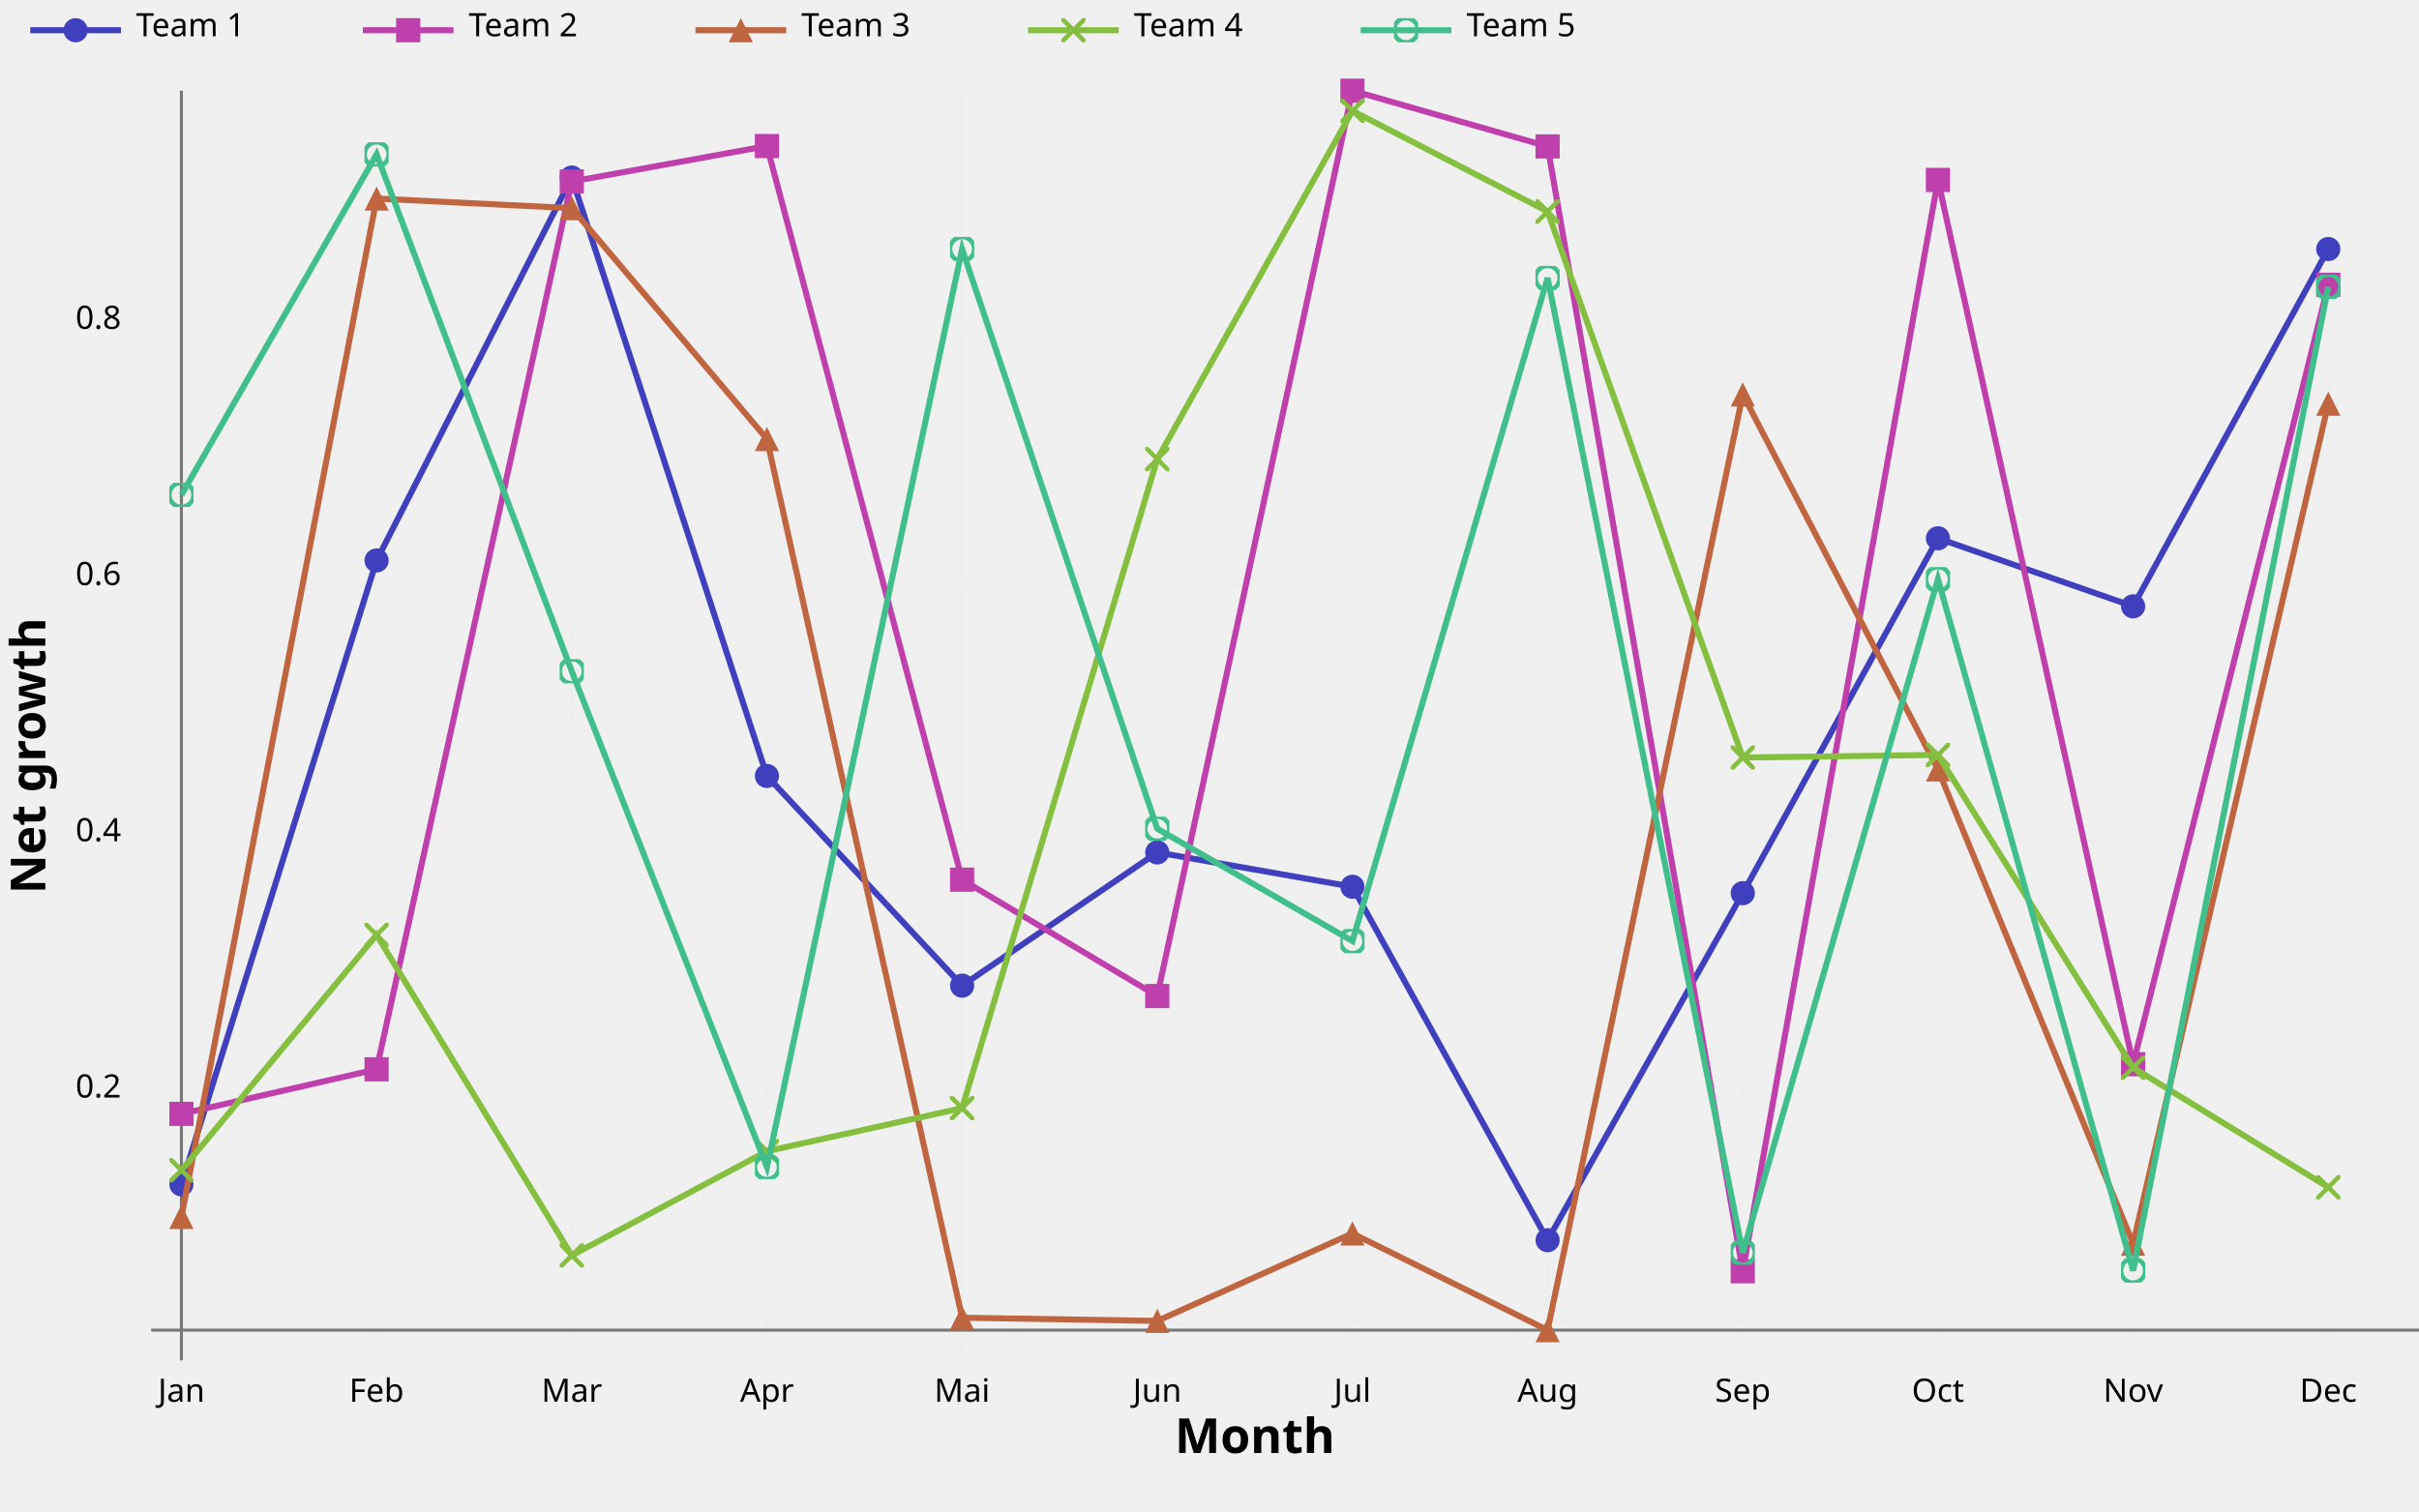
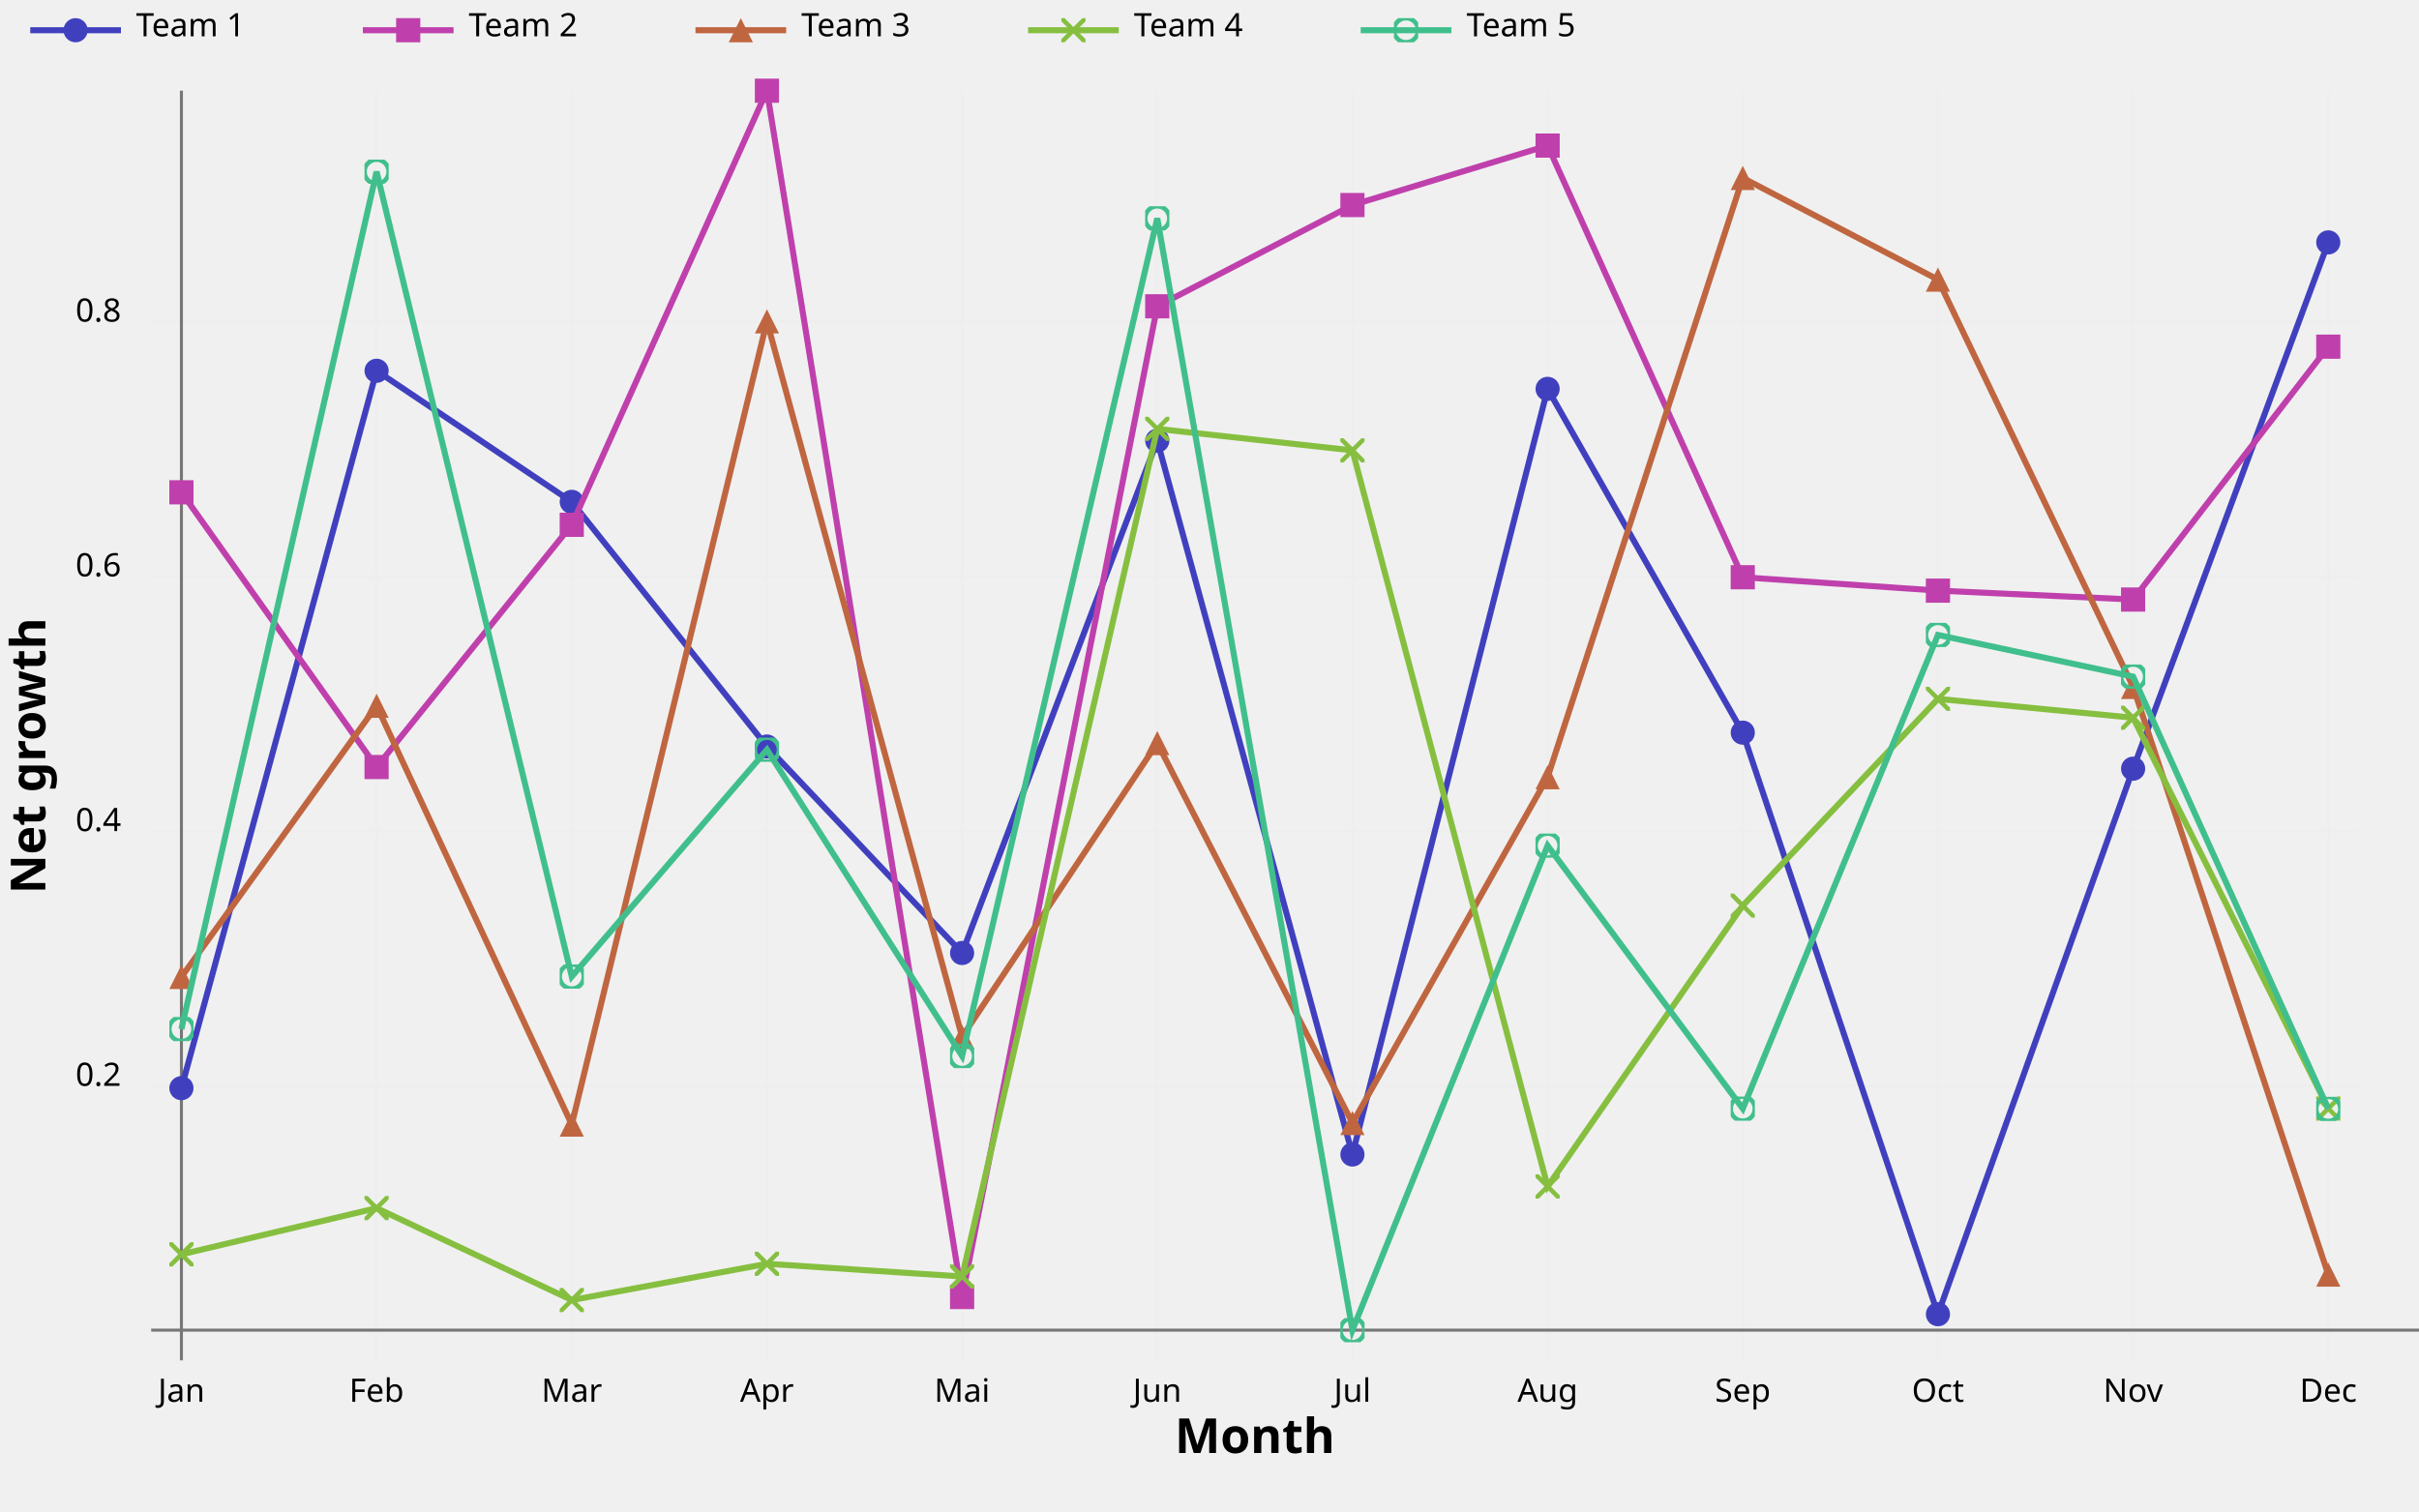
<svg xmlns="http://www.w3.org/2000/svg" varsion="1.1" width="800" height="500">
  <style>text { font-size: 8pt; font-family: sans-serif }  .axislegend { font-size: 12pt; font-weight: bold } .hovercircle {z-index:0; cursor:pointer; } .value {z-index: 1; display:none; background-color: #fff; opacity: 0.7; } .hovercircle:hover + .value { display:block; }</style>
  <defs>
    <marker id="dot0" viewBox="0 0 8 8" refX="4" refY="4" markerWidth="4" markerHeight="4">
      <circle cx="4" cy="4" r="4" fill="#4040BF" />
    </marker>
    <marker id="dot1" viewBox="0 0 8 8" refX="4" refY="4" markerWidth="4" markerHeight="4">
      <rect x="0" y="0" width="8" height="10" fill="#BF40AC" />
    </marker>
    <marker id="dot2" viewBox="0 0 8 8" refX="4" refY="4" markerWidth="4" markerHeight="4">
      <polygon points="0,8 4,0 8,8" fill="#BF6640" />
    </marker>
    <marker id="dot3" viewBox="0 0 8 8" refX="4" refY="4" markerWidth="4" markerHeight="4">
      <line x1="0" y1="0" x2="8" y2="8" stroke="#86BF40" stroke-width="1.5" />
      <line x1="0" y1="8" x2="8" y2="0" stroke="#86BF40" stroke-width="1.5" />
    </marker>
    <marker id="dot4" viewBox="0 0 8 8" refX="4" refY="4" markerWidth="4" markerHeight="4">
      <circle cx="4" cy="4" r="4" stroke="#40BF8C" stroke-width="1.5" fill="none" />
    </marker>
  </defs>
  <polyline points="10,10 25,10 40,10" fill="none" stroke="#4040BF" stroke-width="2" marker-mid="url(#dot0)" />
  <text x="45" y="12" alignment-baseline="middle">Team 1</text>
  <polyline points="120,10 135,10 150,10" fill="none" stroke="#BF40AC" stroke-width="2" marker-mid="url(#dot1)" />
  <text x="155" y="12" alignment-baseline="middle">Team 2</text>
  <polyline points="230,10 245,10 260,10" fill="none" stroke="#BF6640" stroke-width="2" marker-mid="url(#dot2)" />
  <text x="265" y="12" alignment-baseline="middle">Team 3</text>
  <polyline points="340,10 355,10 370,10" fill="none" stroke="#86BF40" stroke-width="2" marker-mid="url(#dot3)" />
  <text x="375" y="12" alignment-baseline="middle">Team 4</text>
  <polyline points="450,10 465,10 480,10" fill="none" stroke="#40BF8C" stroke-width="2" marker-mid="url(#dot4)" />
  <text x="485" y="12" alignment-baseline="middle">Team 5</text>
-   <line x1="50" x2="780" y1="363.043" y2="363.043" stroke="#eee" stroke-width="1" />
-   <text x="25" y="363.043">0.2</text>
-   <line x1="50" x2="780" y1="278.288" y2="278.288" stroke="#eee" stroke-width="1" />
-   <text x="25" y="278.288">0.4</text>
-   <line x1="50" x2="780" y1="193.534" y2="193.534" stroke="#eee" stroke-width="1" />
-   <text x="25" y="193.534">0.6</text>
-   <line x1="50" x2="780" y1="108.779" y2="108.779" stroke="#eee" stroke-width="1" />
-   <text x="25" y="108.779">0.8</text>
+   <line x1="50" x2="780" y1="359.188" y2="359.188" stroke="#eee" stroke-width="1" />
+   <text x="25" y="359.188">0.2</text>
+   <line x1="50" x2="780" y1="274.921" y2="274.921" stroke="#eee" stroke-width="1" />
+   <text x="25" y="274.921">0.4</text>
+   <line x1="50" x2="780" y1="190.655" y2="190.655" stroke="#eee" stroke-width="1" />
+   <text x="25" y="190.655">0.6</text>
+   <line x1="50" x2="780" y1="106.388" y2="106.388" stroke="#eee" stroke-width="1" />
+   <text x="25" y="106.388">0.8</text>
  <line x1="60" x2="60" y1="30" y2="450" stroke="#eee" stroke-width="1" />
  <text x="60" y="460" dominant-baseline="middle" text-anchor="middle">Jan</text>
  <line x1="124.545" x2="124.545" y1="30" y2="450" stroke="#eee" stroke-width="1" />
  <text x="124.545" y="460" dominant-baseline="middle" text-anchor="middle">Feb</text>
  <line x1="189.091" x2="189.091" y1="30" y2="450" stroke="#eee" stroke-width="1" />
  <text x="189.091" y="460" dominant-baseline="middle" text-anchor="middle">Mar</text>
  <line x1="253.636" x2="253.636" y1="30" y2="450" stroke="#eee" stroke-width="1" />
  <text x="253.636" y="460" dominant-baseline="middle" text-anchor="middle">Apr</text>
  <line x1="318.182" x2="318.182" y1="30" y2="450" stroke="#eee" stroke-width="1" />
  <text x="318.182" y="460" dominant-baseline="middle" text-anchor="middle">Mai</text>
  <line x1="382.727" x2="382.727" y1="30" y2="450" stroke="#eee" stroke-width="1" />
  <text x="382.727" y="460" dominant-baseline="middle" text-anchor="middle">Jun</text>
  <line x1="447.273" x2="447.273" y1="30" y2="450" stroke="#eee" stroke-width="1" />
  <text x="447.273" y="460" dominant-baseline="middle" text-anchor="middle">Jul</text>
  <line x1="511.818" x2="511.818" y1="30" y2="450" stroke="#eee" stroke-width="1" />
  <text x="511.818" y="460" dominant-baseline="middle" text-anchor="middle">Aug</text>
  <line x1="576.364" x2="576.364" y1="30" y2="450" stroke="#eee" stroke-width="1" />
  <text x="576.364" y="460" dominant-baseline="middle" text-anchor="middle">Sep</text>
  <line x1="640.909" x2="640.909" y1="30" y2="450" stroke="#eee" stroke-width="1" />
  <text x="640.909" y="460" dominant-baseline="middle" text-anchor="middle">Oct</text>
  <line x1="705.455" x2="705.455" y1="30" y2="450" stroke="#eee" stroke-width="1" />
  <text x="705.455" y="460" dominant-baseline="middle" text-anchor="middle">Nov</text>
  <line x1="770" x2="770" y1="30" y2="450" stroke="#eee" stroke-width="1" />
  <text x="770" y="460" dominant-baseline="middle" text-anchor="middle">Dec</text>
  <line x1="50" x2="800" y1="440" y2="440" stroke="#777" stroke-width="1" />
  <text x="415" y="475" class="axislegend" dominant-baseline="middle" text-anchor="middle">Month</text>
  <line x1="60" x2="60" y1="30" y2="450" stroke="#777" stroke-width="1" />
  <text x="15" y="250" transform="rotate(270, 15, 250)" class="axislegend" text-anchor="middle" alignment-baseline="middle">Net growth</text>
-   <polyline points="60,391.775 124.545,185.397 189.091,58.732 253.636,256.676 318.182,326.048 382.727,281.975 447.273,293.332 511.818,410.251 576.364,295.451 640.909,178.066 705.455,200.568 770,82.378 " fill="none" stroke="#4040BF" stroke-width="2" marker-start="url(#dot0)" marker-mid="url(#dot0)" marker-end="url(#dot0)" />
-   <polyline points="60,368.467 124.545,353.72 189.091,60.045 253.636,48.307 318.182,291.002 382.727,329.48 447.273,30 511.818,48.434 576.364,420.506 640.909,59.537 705.455,352.025 770,94.202 " fill="none" stroke="#BF40AC" stroke-width="2" marker-start="url(#dot1)" marker-mid="url(#dot1)" marker-end="url(#dot1)" />
-   <polyline points="60,402.539 124.545,65.682 189.091,68.86 253.636,145.224 318.182,435.889 382.727,436.949 447.273,408.005 511.818,440 576.364,130.476 640.909,254.515 705.455,411.395 770,133.528 " fill="none" stroke="#BF6640" stroke-width="2" marker-start="url(#dot2)" marker-mid="url(#dot2)" marker-end="url(#dot2)" />
-   <polyline points="60,387.113 124.545,309.266 189.091,415.294 253.636,380.799 318.182,366.56 382.727,151.877 447.273,36.653 511.818,69.962 576.364,250.574 640.909,249.726 705.455,353.169 770,392.749 " fill="none" stroke="#86BF40" stroke-width="2" marker-start="url(#dot3)" marker-mid="url(#dot3)" marker-end="url(#dot3)" />
-   <polyline points="60,163.7 124.545,51.061 189.091,222.054 253.636,386.054 318.182,82.378 382.727,274.135 447.273,311.3 511.818,91.956 576.364,414.362 640.909,191.584 705.455,420.295 770,94.88 " fill="none" stroke="#40BF8C" stroke-width="2" marker-start="url(#dot4)" marker-mid="url(#dot4)" marker-end="url(#dot4)" />
-   <circle class="hovercircle" cx="60" cy="391.775" r="15" fill="#fff" fill-opacity="0" />
-   <text style="paint-order:stroke fill" class="value" x="60" y="381.775" text-anchor="middle" alignment-baseline="middle" stroke="#fff" stroke-width="10" fill="#555">0.1322</text>
-   <circle class="hovercircle" cx="124.545" cy="185.397" r="15" fill="#fff" fill-opacity="0" />
-   <text style="paint-order:stroke fill" class="value" x="124.545" y="175.397" text-anchor="middle" alignment-baseline="middle" stroke="#fff" stroke-width="10" fill="#555">0.6192</text>
-   <circle class="hovercircle" cx="189.091" cy="58.732" r="15" fill="#fff" fill-opacity="0" />
-   <text style="paint-order:stroke fill" class="value" x="189.091" y="48.732" text-anchor="middle" alignment-baseline="middle" stroke="#fff" stroke-width="10" fill="#555">0.9181</text>
-   <circle class="hovercircle" cx="253.636" cy="256.676" r="15" fill="#fff" fill-opacity="0" />
-   <text style="paint-order:stroke fill" class="value" x="253.636" y="246.676" text-anchor="middle" alignment-baseline="middle" stroke="#fff" stroke-width="10" fill="#555">0.451</text>
-   <circle class="hovercircle" cx="318.182" cy="326.048" r="15" fill="#fff" fill-opacity="0" />
-   <text style="paint-order:stroke fill" class="value" x="318.182" y="316.048" text-anchor="middle" alignment-baseline="middle" stroke="#fff" stroke-width="10" fill="#555">0.2873</text>
-   <circle class="hovercircle" cx="382.727" cy="281.975" r="15" fill="#fff" fill-opacity="0" />
-   <text style="paint-order:stroke fill" class="value" x="382.727" y="271.975" text-anchor="middle" alignment-baseline="middle" stroke="#fff" stroke-width="10" fill="#555">0.3913</text>
-   <circle class="hovercircle" cx="447.273" cy="293.332" r="15" fill="#fff" fill-opacity="0" />
-   <text style="paint-order:stroke fill" class="value" x="447.273" y="283.332" text-anchor="middle" alignment-baseline="middle" stroke="#fff" stroke-width="10" fill="#555">0.3645</text>
-   <circle class="hovercircle" cx="511.818" cy="410.251" r="15" fill="#fff" fill-opacity="0" />
-   <text style="paint-order:stroke fill" class="value" x="511.818" y="400.251" text-anchor="middle" alignment-baseline="middle" stroke="#fff" stroke-width="10" fill="#555">0.0886</text>
-   <circle class="hovercircle" cx="576.364" cy="295.451" r="15" fill="#fff" fill-opacity="0" />
-   <text style="paint-order:stroke fill" class="value" x="576.364" y="285.451" text-anchor="middle" alignment-baseline="middle" stroke="#fff" stroke-width="10" fill="#555">0.3595</text>
-   <circle class="hovercircle" cx="640.909" cy="178.066" r="15" fill="#fff" fill-opacity="0" />
-   <text style="paint-order:stroke fill" class="value" x="640.909" y="168.066" text-anchor="middle" alignment-baseline="middle" stroke="#fff" stroke-width="10" fill="#555">0.6365</text>
-   <circle class="hovercircle" cx="705.455" cy="200.568" r="15" fill="#fff" fill-opacity="0" />
-   <text style="paint-order:stroke fill" class="value" x="705.455" y="190.568" text-anchor="middle" alignment-baseline="middle" stroke="#fff" stroke-width="10" fill="#555">0.5834</text>
-   <circle class="hovercircle" cx="770" cy="82.378" r="15" fill="#fff" fill-opacity="0" />
-   <text style="paint-order:stroke fill" class="value" x="770" y="72.378" text-anchor="middle" alignment-baseline="middle" stroke="#fff" stroke-width="10" fill="#555">0.8623</text>
-   <circle class="hovercircle" cx="60" cy="368.467" r="15" fill="#fff" fill-opacity="0" />
-   <text style="paint-order:stroke fill" class="value" x="60" y="358.467" text-anchor="middle" alignment-baseline="middle" stroke="#fff" stroke-width="10" fill="#555">0.1872</text>
-   <circle class="hovercircle" cx="124.545" cy="353.72" r="15" fill="#fff" fill-opacity="0" />
-   <text style="paint-order:stroke fill" class="value" x="124.545" y="343.72" text-anchor="middle" alignment-baseline="middle" stroke="#fff" stroke-width="10" fill="#555">0.222</text>
-   <circle class="hovercircle" cx="189.091" cy="60.045" r="15" fill="#fff" fill-opacity="0" />
-   <text style="paint-order:stroke fill" class="value" x="189.091" y="50.045" text-anchor="middle" alignment-baseline="middle" stroke="#fff" stroke-width="10" fill="#555">0.915</text>
-   <circle class="hovercircle" cx="253.636" cy="48.307" r="15" fill="#fff" fill-opacity="0" />
-   <text style="paint-order:stroke fill" class="value" x="253.636" y="38.307" text-anchor="middle" alignment-baseline="middle" stroke="#fff" stroke-width="10" fill="#555">0.9427</text>
-   <circle class="hovercircle" cx="318.182" cy="291.002" r="15" fill="#fff" fill-opacity="0" />
-   <text style="paint-order:stroke fill" class="value" x="318.182" y="281.002" text-anchor="middle" alignment-baseline="middle" stroke="#fff" stroke-width="10" fill="#555">0.37</text>
-   <circle class="hovercircle" cx="382.727" cy="329.48" r="15" fill="#fff" fill-opacity="0" />
-   <text style="paint-order:stroke fill" class="value" x="382.727" y="319.48" text-anchor="middle" alignment-baseline="middle" stroke="#fff" stroke-width="10" fill="#555">0.2792</text>
-   <circle class="hovercircle" cx="447.273" cy="30" r="15" fill="#fff" fill-opacity="0" />
-   <text style="paint-order:stroke fill" class="value" x="447.273" y="20" text-anchor="middle" alignment-baseline="middle" stroke="#fff" stroke-width="10" fill="#555">0.9859</text>
-   <circle class="hovercircle" cx="511.818" cy="48.434" r="15" fill="#fff" fill-opacity="0" />
-   <text style="paint-order:stroke fill" class="value" x="511.818" y="38.434" text-anchor="middle" alignment-baseline="middle" stroke="#fff" stroke-width="10" fill="#555">0.9424</text>
-   <circle class="hovercircle" cx="576.364" cy="420.506" r="15" fill="#fff" fill-opacity="0" />
-   <text style="paint-order:stroke fill" class="value" x="576.364" y="410.506" text-anchor="middle" alignment-baseline="middle" stroke="#fff" stroke-width="10" fill="#555">0.0644</text>
-   <circle class="hovercircle" cx="640.909" cy="59.537" r="15" fill="#fff" fill-opacity="0" />
-   <text style="paint-order:stroke fill" class="value" x="640.909" y="49.537" text-anchor="middle" alignment-baseline="middle" stroke="#fff" stroke-width="10" fill="#555">0.9162</text>
-   <circle class="hovercircle" cx="705.455" cy="352.025" r="15" fill="#fff" fill-opacity="0" />
-   <text style="paint-order:stroke fill" class="value" x="705.455" y="342.025" text-anchor="middle" alignment-baseline="middle" stroke="#fff" stroke-width="10" fill="#555">0.226</text>
-   <circle class="hovercircle" cx="770" cy="94.202" r="15" fill="#fff" fill-opacity="0" />
-   <text style="paint-order:stroke fill" class="value" x="770" y="84.202" text-anchor="middle" alignment-baseline="middle" stroke="#fff" stroke-width="10" fill="#555">0.8344</text>
-   <circle class="hovercircle" cx="60" cy="402.539" r="15" fill="#fff" fill-opacity="0" />
-   <text style="paint-order:stroke fill" class="value" x="60" y="392.539" text-anchor="middle" alignment-baseline="middle" stroke="#fff" stroke-width="10" fill="#555">0.1068</text>
-   <circle class="hovercircle" cx="124.545" cy="65.682" r="15" fill="#fff" fill-opacity="0" />
-   <text style="paint-order:stroke fill" class="value" x="124.545" y="55.682" text-anchor="middle" alignment-baseline="middle" stroke="#fff" stroke-width="10" fill="#555">0.9017</text>
-   <circle class="hovercircle" cx="189.091" cy="68.86" r="15" fill="#fff" fill-opacity="0" />
-   <text style="paint-order:stroke fill" class="value" x="189.091" y="58.86" text-anchor="middle" alignment-baseline="middle" stroke="#fff" stroke-width="10" fill="#555">0.8942</text>
-   <circle class="hovercircle" cx="253.636" cy="145.224" r="15" fill="#fff" fill-opacity="0" />
-   <text style="paint-order:stroke fill" class="value" x="253.636" y="135.224" text-anchor="middle" alignment-baseline="middle" stroke="#fff" stroke-width="10" fill="#555">0.714</text>
-   <circle class="hovercircle" cx="318.182" cy="435.889" r="15" fill="#fff" fill-opacity="0" />
-   <text style="paint-order:stroke fill" class="value" x="318.182" y="425.889" text-anchor="middle" alignment-baseline="middle" stroke="#fff" stroke-width="10" fill="#555">0.0281</text>
-   <circle class="hovercircle" cx="382.727" cy="436.949" r="15" fill="#fff" fill-opacity="0" />
-   <text style="paint-order:stroke fill" class="value" x="382.727" y="426.949" text-anchor="middle" alignment-baseline="middle" stroke="#fff" stroke-width="10" fill="#555">0.0256</text>
-   <circle class="hovercircle" cx="447.273" cy="408.005" r="15" fill="#fff" fill-opacity="0" />
-   <text style="paint-order:stroke fill" class="value" x="447.273" y="398.005" text-anchor="middle" alignment-baseline="middle" stroke="#fff" stroke-width="10" fill="#555">0.0939</text>
-   <circle class="hovercircle" cx="511.818" cy="440" r="15" fill="#fff" fill-opacity="0" />
-   <text style="paint-order:stroke fill" class="value" x="511.818" y="430" text-anchor="middle" alignment-baseline="middle" stroke="#fff" stroke-width="10" fill="#555">0.0184</text>
-   <circle class="hovercircle" cx="576.364" cy="130.476" r="15" fill="#fff" fill-opacity="0" />
-   <text style="paint-order:stroke fill" class="value" x="576.364" y="120.476" text-anchor="middle" alignment-baseline="middle" stroke="#fff" stroke-width="10" fill="#555">0.7488</text>
-   <circle class="hovercircle" cx="640.909" cy="254.515" r="15" fill="#fff" fill-opacity="0" />
-   <text style="paint-order:stroke fill" class="value" x="640.909" y="244.515" text-anchor="middle" alignment-baseline="middle" stroke="#fff" stroke-width="10" fill="#555">0.4561</text>
-   <circle class="hovercircle" cx="705.455" cy="411.395" r="15" fill="#fff" fill-opacity="0" />
-   <text style="paint-order:stroke fill" class="value" x="705.455" y="401.395" text-anchor="middle" alignment-baseline="middle" stroke="#fff" stroke-width="10" fill="#555">0.0859</text>
-   <circle class="hovercircle" cx="770" cy="133.528" r="15" fill="#fff" fill-opacity="0" />
-   <text style="paint-order:stroke fill" class="value" x="770" y="123.528" text-anchor="middle" alignment-baseline="middle" stroke="#fff" stroke-width="10" fill="#555">0.7416</text>
-   <circle class="hovercircle" cx="60" cy="387.113" r="15" fill="#fff" fill-opacity="0" />
-   <text style="paint-order:stroke fill" class="value" x="60" y="377.113" text-anchor="middle" alignment-baseline="middle" stroke="#fff" stroke-width="10" fill="#555">0.1432</text>
-   <circle class="hovercircle" cx="124.545" cy="309.266" r="15" fill="#fff" fill-opacity="0" />
-   <text style="paint-order:stroke fill" class="value" x="124.545" y="299.266" text-anchor="middle" alignment-baseline="middle" stroke="#fff" stroke-width="10" fill="#555">0.3269</text>
-   <circle class="hovercircle" cx="189.091" cy="415.294" r="15" fill="#fff" fill-opacity="0" />
-   <text style="paint-order:stroke fill" class="value" x="189.091" y="405.294" text-anchor="middle" alignment-baseline="middle" stroke="#fff" stroke-width="10" fill="#555">0.0767</text>
-   <circle class="hovercircle" cx="253.636" cy="380.799" r="15" fill="#fff" fill-opacity="0" />
-   <text style="paint-order:stroke fill" class="value" x="253.636" y="370.799" text-anchor="middle" alignment-baseline="middle" stroke="#fff" stroke-width="10" fill="#555">0.1581</text>
-   <circle class="hovercircle" cx="318.182" cy="366.56" r="15" fill="#fff" fill-opacity="0" />
-   <text style="paint-order:stroke fill" class="value" x="318.182" y="356.56" text-anchor="middle" alignment-baseline="middle" stroke="#fff" stroke-width="10" fill="#555">0.1917</text>
-   <circle class="hovercircle" cx="382.727" cy="151.877" r="15" fill="#fff" fill-opacity="0" />
-   <text style="paint-order:stroke fill" class="value" x="382.727" y="141.877" text-anchor="middle" alignment-baseline="middle" stroke="#fff" stroke-width="10" fill="#555">0.6983</text>
-   <circle class="hovercircle" cx="447.273" cy="36.653" r="15" fill="#fff" fill-opacity="0" />
-   <text style="paint-order:stroke fill" class="value" x="447.273" y="26.653" text-anchor="middle" alignment-baseline="middle" stroke="#fff" stroke-width="10" fill="#555">0.9702</text>
-   <circle class="hovercircle" cx="511.818" cy="69.962" r="15" fill="#fff" fill-opacity="0" />
-   <text style="paint-order:stroke fill" class="value" x="511.818" y="59.962" text-anchor="middle" alignment-baseline="middle" stroke="#fff" stroke-width="10" fill="#555">0.8916</text>
-   <circle class="hovercircle" cx="576.364" cy="250.574" r="15" fill="#fff" fill-opacity="0" />
-   <text style="paint-order:stroke fill" class="value" x="576.364" y="240.574" text-anchor="middle" alignment-baseline="middle" stroke="#fff" stroke-width="10" fill="#555">0.4654</text>
-   <circle class="hovercircle" cx="640.909" cy="249.726" r="15" fill="#fff" fill-opacity="0" />
-   <text style="paint-order:stroke fill" class="value" x="640.909" y="239.726" text-anchor="middle" alignment-baseline="middle" stroke="#fff" stroke-width="10" fill="#555">0.4674</text>
-   <circle class="hovercircle" cx="705.455" cy="353.169" r="15" fill="#fff" fill-opacity="0" />
-   <text style="paint-order:stroke fill" class="value" x="705.455" y="343.169" text-anchor="middle" alignment-baseline="middle" stroke="#fff" stroke-width="10" fill="#555">0.2233</text>
-   <circle class="hovercircle" cx="770" cy="392.749" r="15" fill="#fff" fill-opacity="0" />
-   <text style="paint-order:stroke fill" class="value" x="770" y="382.749" text-anchor="middle" alignment-baseline="middle" stroke="#fff" stroke-width="10" fill="#555">0.1299</text>
-   <circle class="hovercircle" cx="60" cy="163.7" r="15" fill="#fff" fill-opacity="0" />
-   <text style="paint-order:stroke fill" class="value" x="60" y="153.7" text-anchor="middle" alignment-baseline="middle" stroke="#fff" stroke-width="10" fill="#555">0.6704</text>
-   <circle class="hovercircle" cx="124.545" cy="51.061" r="15" fill="#fff" fill-opacity="0" />
-   <text style="paint-order:stroke fill" class="value" x="124.545" y="41.061" text-anchor="middle" alignment-baseline="middle" stroke="#fff" stroke-width="10" fill="#555">0.9362</text>
-   <circle class="hovercircle" cx="189.091" cy="222.054" r="15" fill="#fff" fill-opacity="0" />
-   <text style="paint-order:stroke fill" class="value" x="189.091" y="212.054" text-anchor="middle" alignment-baseline="middle" stroke="#fff" stroke-width="10" fill="#555">0.5327</text>
-   <circle class="hovercircle" cx="253.636" cy="386.054" r="15" fill="#fff" fill-opacity="0" />
-   <text style="paint-order:stroke fill" class="value" x="253.636" y="376.054" text-anchor="middle" alignment-baseline="middle" stroke="#fff" stroke-width="10" fill="#555">0.1457</text>
-   <circle class="hovercircle" cx="318.182" cy="82.378" r="15" fill="#fff" fill-opacity="0" />
-   <text style="paint-order:stroke fill" class="value" x="318.182" y="72.378" text-anchor="middle" alignment-baseline="middle" stroke="#fff" stroke-width="10" fill="#555">0.8623</text>
-   <circle class="hovercircle" cx="382.727" cy="274.135" r="15" fill="#fff" fill-opacity="0" />
-   <text style="paint-order:stroke fill" class="value" x="382.727" y="264.135" text-anchor="middle" alignment-baseline="middle" stroke="#fff" stroke-width="10" fill="#555">0.4098</text>
-   <circle class="hovercircle" cx="447.273" cy="311.3" r="15" fill="#fff" fill-opacity="0" />
-   <text style="paint-order:stroke fill" class="value" x="447.273" y="301.3" text-anchor="middle" alignment-baseline="middle" stroke="#fff" stroke-width="10" fill="#555">0.3221</text>
-   <circle class="hovercircle" cx="511.818" cy="91.956" r="15" fill="#fff" fill-opacity="0" />
-   <text style="paint-order:stroke fill" class="value" x="511.818" y="81.956" text-anchor="middle" alignment-baseline="middle" stroke="#fff" stroke-width="10" fill="#555">0.8397</text>
-   <circle class="hovercircle" cx="576.364" cy="414.362" r="15" fill="#fff" fill-opacity="0" />
-   <text style="paint-order:stroke fill" class="value" x="576.364" y="404.362" text-anchor="middle" alignment-baseline="middle" stroke="#fff" stroke-width="10" fill="#555">0.0789</text>
-   <circle class="hovercircle" cx="640.909" cy="191.584" r="15" fill="#fff" fill-opacity="0" />
-   <text style="paint-order:stroke fill" class="value" x="640.909" y="181.584" text-anchor="middle" alignment-baseline="middle" stroke="#fff" stroke-width="10" fill="#555">0.6046</text>
-   <circle class="hovercircle" cx="705.455" cy="420.295" r="15" fill="#fff" fill-opacity="0" />
-   <text style="paint-order:stroke fill" class="value" x="705.455" y="410.295" text-anchor="middle" alignment-baseline="middle" stroke="#fff" stroke-width="10" fill="#555">0.0649</text>
-   <circle class="hovercircle" cx="770" cy="94.88" r="15" fill="#fff" fill-opacity="0" />
-   <text style="paint-order:stroke fill" class="value" x="770" y="84.88" text-anchor="middle" alignment-baseline="middle" stroke="#fff" stroke-width="10" fill="#555">0.8328</text>
+   <polyline points="60,359.947 124.545,122.651 189.091,166.007 253.636,246.945 318.182,315.243 382.727,145.783 447.273,381.898 511.818,128.634 576.364,242.352 640.909,434.733 705.455,254.276 770,80.181 " fill="none" stroke="#4040BF" stroke-width="2" marker-start="url(#dot0)" marker-mid="url(#dot0)" marker-end="url(#dot0)" />
+   <polyline points="60,162.847 124.545,253.728 189.091,173.591 253.636,30 318.182,429.045 382.727,101.332 447.273,67.836 511.818,48.159 576.364,190.95 640.909,195.374 705.455,198.323 770,114.688 " fill="none" stroke="#BF40AC" stroke-width="2" marker-start="url(#dot1)" marker-mid="url(#dot1)" marker-end="url(#dot1)" />
+   <polyline points="60,323.164 124.545,233.462 189.091,371.997 253.636,106.304 318.182,342.967 382.727,245.807 447.273,371.491 511.818,257.099 576.364,58.861 640.909,92.484 705.455,227.226 770,421.63 " fill="none" stroke="#BF6640" stroke-width="2" marker-start="url(#dot2)" marker-mid="url(#dot2)" marker-end="url(#dot2)" />
+   <polyline points="60,414.931 124.545,399.636 189.091,430.057 253.636,418.049 318.182,422.262 382.727,141.864 447.273,148.985 511.818,392.474 576.364,299.569 640.909,231.187 705.455,237.423 770,366.688 " fill="none" stroke="#86BF40" stroke-width="2" marker-start="url(#dot3)" marker-mid="url(#dot3)" marker-end="url(#dot3)" />
+   <polyline points="60,340.397 124.545,56.797 189.091,323.038 253.636,247.998 318.182,349.329 382.727,72.218 447.273,440 511.818,279.725 576.364,366.73 640.909,210.036 705.455,223.814 770,366.814 " fill="none" stroke="#40BF8C" stroke-width="2" marker-start="url(#dot4)" marker-mid="url(#dot4)" marker-end="url(#dot4)" />
+   <circle class="hovercircle" cx="60" cy="359.947" r="15" fill="#fff" fill-opacity="0" />
+   <text style="paint-order:stroke fill" class="value" x="60" y="349.947" text-anchor="middle" alignment-baseline="middle" stroke="#fff" stroke-width="10" fill="#555">0.1982</text>
+   <circle class="hovercircle" cx="124.545" cy="122.651" r="15" fill="#fff" fill-opacity="0" />
+   <text style="paint-order:stroke fill" class="value" x="124.545" y="112.651" text-anchor="middle" alignment-baseline="middle" stroke="#fff" stroke-width="10" fill="#555">0.7614</text>
+   <circle class="hovercircle" cx="189.091" cy="166.007" r="15" fill="#fff" fill-opacity="0" />
+   <text style="paint-order:stroke fill" class="value" x="189.091" y="156.007" text-anchor="middle" alignment-baseline="middle" stroke="#fff" stroke-width="10" fill="#555">0.6585</text>
+   <circle class="hovercircle" cx="253.636" cy="246.945" r="15" fill="#fff" fill-opacity="0" />
+   <text style="paint-order:stroke fill" class="value" x="253.636" y="236.945" text-anchor="middle" alignment-baseline="middle" stroke="#fff" stroke-width="10" fill="#555">0.4664</text>
+   <circle class="hovercircle" cx="318.182" cy="315.243" r="15" fill="#fff" fill-opacity="0" />
+   <text style="paint-order:stroke fill" class="value" x="318.182" y="305.243" text-anchor="middle" alignment-baseline="middle" stroke="#fff" stroke-width="10" fill="#555">0.3043</text>
+   <circle class="hovercircle" cx="382.727" cy="145.783" r="15" fill="#fff" fill-opacity="0" />
+   <text style="paint-order:stroke fill" class="value" x="382.727" y="135.783" text-anchor="middle" alignment-baseline="middle" stroke="#fff" stroke-width="10" fill="#555">0.7065</text>
+   <circle class="hovercircle" cx="447.273" cy="381.898" r="15" fill="#fff" fill-opacity="0" />
+   <text style="paint-order:stroke fill" class="value" x="447.273" y="371.898" text-anchor="middle" alignment-baseline="middle" stroke="#fff" stroke-width="10" fill="#555">0.1461</text>
+   <circle class="hovercircle" cx="511.818" cy="128.634" r="15" fill="#fff" fill-opacity="0" />
+   <text style="paint-order:stroke fill" class="value" x="511.818" y="118.634" text-anchor="middle" alignment-baseline="middle" stroke="#fff" stroke-width="10" fill="#555">0.7472</text>
+   <circle class="hovercircle" cx="576.364" cy="242.352" r="15" fill="#fff" fill-opacity="0" />
+   <text style="paint-order:stroke fill" class="value" x="576.364" y="232.352" text-anchor="middle" alignment-baseline="middle" stroke="#fff" stroke-width="10" fill="#555">0.4773</text>
+   <circle class="hovercircle" cx="640.909" cy="434.733" r="15" fill="#fff" fill-opacity="0" />
+   <text style="paint-order:stroke fill" class="value" x="640.909" y="424.733" text-anchor="middle" alignment-baseline="middle" stroke="#fff" stroke-width="10" fill="#555">0.0207</text>
+   <circle class="hovercircle" cx="705.455" cy="254.276" r="15" fill="#fff" fill-opacity="0" />
+   <text style="paint-order:stroke fill" class="value" x="705.455" y="244.276" text-anchor="middle" alignment-baseline="middle" stroke="#fff" stroke-width="10" fill="#555">0.449</text>
+   <circle class="hovercircle" cx="770" cy="80.181" r="15" fill="#fff" fill-opacity="0" />
+   <text style="paint-order:stroke fill" class="value" x="770" y="70.181" text-anchor="middle" alignment-baseline="middle" stroke="#fff" stroke-width="10" fill="#555">0.8622</text>
+   <circle class="hovercircle" cx="60" cy="162.847" r="15" fill="#fff" fill-opacity="0" />
+   <text style="paint-order:stroke fill" class="value" x="60" y="152.847" text-anchor="middle" alignment-baseline="middle" stroke="#fff" stroke-width="10" fill="#555">0.666</text>
+   <circle class="hovercircle" cx="124.545" cy="253.728" r="15" fill="#fff" fill-opacity="0" />
+   <text style="paint-order:stroke fill" class="value" x="124.545" y="243.728" text-anchor="middle" alignment-baseline="middle" stroke="#fff" stroke-width="10" fill="#555">0.4503</text>
+   <circle class="hovercircle" cx="189.091" cy="173.591" r="15" fill="#fff" fill-opacity="0" />
+   <text style="paint-order:stroke fill" class="value" x="189.091" y="163.591" text-anchor="middle" alignment-baseline="middle" stroke="#fff" stroke-width="10" fill="#555">0.6405</text>
+   <circle class="hovercircle" cx="253.636" cy="30" r="15" fill="#fff" fill-opacity="0" />
+   <text style="paint-order:stroke fill" class="value" x="253.636" y="20" text-anchor="middle" alignment-baseline="middle" stroke="#fff" stroke-width="10" fill="#555">0.9813</text>
+   <circle class="hovercircle" cx="318.182" cy="429.045" r="15" fill="#fff" fill-opacity="0" />
+   <text style="paint-order:stroke fill" class="value" x="318.182" y="419.045" text-anchor="middle" alignment-baseline="middle" stroke="#fff" stroke-width="10" fill="#555">0.0342</text>
+   <circle class="hovercircle" cx="382.727" cy="101.332" r="15" fill="#fff" fill-opacity="0" />
+   <text style="paint-order:stroke fill" class="value" x="382.727" y="91.332" text-anchor="middle" alignment-baseline="middle" stroke="#fff" stroke-width="10" fill="#555">0.812</text>
+   <circle class="hovercircle" cx="447.273" cy="67.836" r="15" fill="#fff" fill-opacity="0" />
+   <text style="paint-order:stroke fill" class="value" x="447.273" y="57.836" text-anchor="middle" alignment-baseline="middle" stroke="#fff" stroke-width="10" fill="#555">0.8915</text>
+   <circle class="hovercircle" cx="511.818" cy="48.159" r="15" fill="#fff" fill-opacity="0" />
+   <text style="paint-order:stroke fill" class="value" x="511.818" y="38.159" text-anchor="middle" alignment-baseline="middle" stroke="#fff" stroke-width="10" fill="#555">0.9382</text>
+   <circle class="hovercircle" cx="576.364" cy="190.95" r="15" fill="#fff" fill-opacity="0" />
+   <text style="paint-order:stroke fill" class="value" x="576.364" y="180.95" text-anchor="middle" alignment-baseline="middle" stroke="#fff" stroke-width="10" fill="#555">0.5993</text>
+   <circle class="hovercircle" cx="640.909" cy="195.374" r="15" fill="#fff" fill-opacity="0" />
+   <text style="paint-order:stroke fill" class="value" x="640.909" y="185.374" text-anchor="middle" alignment-baseline="middle" stroke="#fff" stroke-width="10" fill="#555">0.5888</text>
+   <circle class="hovercircle" cx="705.455" cy="198.323" r="15" fill="#fff" fill-opacity="0" />
+   <text style="paint-order:stroke fill" class="value" x="705.455" y="188.323" text-anchor="middle" alignment-baseline="middle" stroke="#fff" stroke-width="10" fill="#555">0.5818</text>
+   <circle class="hovercircle" cx="770" cy="114.688" r="15" fill="#fff" fill-opacity="0" />
+   <text style="paint-order:stroke fill" class="value" x="770" y="104.688" text-anchor="middle" alignment-baseline="middle" stroke="#fff" stroke-width="10" fill="#555">0.7803</text>
+   <circle class="hovercircle" cx="60" cy="323.164" r="15" fill="#fff" fill-opacity="0" />
+   <text style="paint-order:stroke fill" class="value" x="60" y="313.164" text-anchor="middle" alignment-baseline="middle" stroke="#fff" stroke-width="10" fill="#555">0.2855</text>
+   <circle class="hovercircle" cx="124.545" cy="233.462" r="15" fill="#fff" fill-opacity="0" />
+   <text style="paint-order:stroke fill" class="value" x="124.545" y="223.462" text-anchor="middle" alignment-baseline="middle" stroke="#fff" stroke-width="10" fill="#555">0.4984</text>
+   <circle class="hovercircle" cx="189.091" cy="371.997" r="15" fill="#fff" fill-opacity="0" />
+   <text style="paint-order:stroke fill" class="value" x="189.091" y="361.997" text-anchor="middle" alignment-baseline="middle" stroke="#fff" stroke-width="10" fill="#555">0.1696</text>
+   <circle class="hovercircle" cx="253.636" cy="106.304" r="15" fill="#fff" fill-opacity="0" />
+   <text style="paint-order:stroke fill" class="value" x="253.636" y="96.304" text-anchor="middle" alignment-baseline="middle" stroke="#fff" stroke-width="10" fill="#555">0.8002</text>
+   <circle class="hovercircle" cx="318.182" cy="342.967" r="15" fill="#fff" fill-opacity="0" />
+   <text style="paint-order:stroke fill" class="value" x="318.182" y="332.967" text-anchor="middle" alignment-baseline="middle" stroke="#fff" stroke-width="10" fill="#555">0.2385</text>
+   <circle class="hovercircle" cx="382.727" cy="245.807" r="15" fill="#fff" fill-opacity="0" />
+   <text style="paint-order:stroke fill" class="value" x="382.727" y="235.807" text-anchor="middle" alignment-baseline="middle" stroke="#fff" stroke-width="10" fill="#555">0.4691</text>
+   <circle class="hovercircle" cx="447.273" cy="371.491" r="15" fill="#fff" fill-opacity="0" />
+   <text style="paint-order:stroke fill" class="value" x="447.273" y="361.491" text-anchor="middle" alignment-baseline="middle" stroke="#fff" stroke-width="10" fill="#555">0.1708</text>
+   <circle class="hovercircle" cx="511.818" cy="257.099" r="15" fill="#fff" fill-opacity="0" />
+   <text style="paint-order:stroke fill" class="value" x="511.818" y="247.099" text-anchor="middle" alignment-baseline="middle" stroke="#fff" stroke-width="10" fill="#555">0.4423</text>
+   <circle class="hovercircle" cx="576.364" cy="58.861" r="15" fill="#fff" fill-opacity="0" />
+   <text style="paint-order:stroke fill" class="value" x="576.364" y="48.861" text-anchor="middle" alignment-baseline="middle" stroke="#fff" stroke-width="10" fill="#555">0.9128</text>
+   <circle class="hovercircle" cx="640.909" cy="92.484" r="15" fill="#fff" fill-opacity="0" />
+   <text style="paint-order:stroke fill" class="value" x="640.909" y="82.484" text-anchor="middle" alignment-baseline="middle" stroke="#fff" stroke-width="10" fill="#555">0.833</text>
+   <circle class="hovercircle" cx="705.455" cy="227.226" r="15" fill="#fff" fill-opacity="0" />
+   <text style="paint-order:stroke fill" class="value" x="705.455" y="217.226" text-anchor="middle" alignment-baseline="middle" stroke="#fff" stroke-width="10" fill="#555">0.5132</text>
+   <circle class="hovercircle" cx="770" cy="421.63" r="15" fill="#fff" fill-opacity="0" />
+   <text style="paint-order:stroke fill" class="value" x="770" y="411.63" text-anchor="middle" alignment-baseline="middle" stroke="#fff" stroke-width="10" fill="#555">0.0518</text>
+   <circle class="hovercircle" cx="60" cy="414.931" r="15" fill="#fff" fill-opacity="0" />
+   <text style="paint-order:stroke fill" class="value" x="60" y="404.931" text-anchor="middle" alignment-baseline="middle" stroke="#fff" stroke-width="10" fill="#555">0.0677</text>
+   <circle class="hovercircle" cx="124.545" cy="399.636" r="15" fill="#fff" fill-opacity="0" />
+   <text style="paint-order:stroke fill" class="value" x="124.545" y="389.636" text-anchor="middle" alignment-baseline="middle" stroke="#fff" stroke-width="10" fill="#555">0.104</text>
+   <circle class="hovercircle" cx="189.091" cy="430.057" r="15" fill="#fff" fill-opacity="0" />
+   <text style="paint-order:stroke fill" class="value" x="189.091" y="420.057" text-anchor="middle" alignment-baseline="middle" stroke="#fff" stroke-width="10" fill="#555">0.0318</text>
+   <circle class="hovercircle" cx="253.636" cy="418.049" r="15" fill="#fff" fill-opacity="0" />
+   <text style="paint-order:stroke fill" class="value" x="253.636" y="408.049" text-anchor="middle" alignment-baseline="middle" stroke="#fff" stroke-width="10" fill="#555">0.0603</text>
+   <circle class="hovercircle" cx="318.182" cy="422.262" r="15" fill="#fff" fill-opacity="0" />
+   <text style="paint-order:stroke fill" class="value" x="318.182" y="412.262" text-anchor="middle" alignment-baseline="middle" stroke="#fff" stroke-width="10" fill="#555">0.0503</text>
+   <circle class="hovercircle" cx="382.727" cy="141.864" r="15" fill="#fff" fill-opacity="0" />
+   <text style="paint-order:stroke fill" class="value" x="382.727" y="131.864" text-anchor="middle" alignment-baseline="middle" stroke="#fff" stroke-width="10" fill="#555">0.7158</text>
+   <circle class="hovercircle" cx="447.273" cy="148.985" r="15" fill="#fff" fill-opacity="0" />
+   <text style="paint-order:stroke fill" class="value" x="447.273" y="138.985" text-anchor="middle" alignment-baseline="middle" stroke="#fff" stroke-width="10" fill="#555">0.6989</text>
+   <circle class="hovercircle" cx="511.818" cy="392.474" r="15" fill="#fff" fill-opacity="0" />
+   <text style="paint-order:stroke fill" class="value" x="511.818" y="382.474" text-anchor="middle" alignment-baseline="middle" stroke="#fff" stroke-width="10" fill="#555">0.121</text>
+   <circle class="hovercircle" cx="576.364" cy="299.569" r="15" fill="#fff" fill-opacity="0" />
+   <text style="paint-order:stroke fill" class="value" x="576.364" y="289.569" text-anchor="middle" alignment-baseline="middle" stroke="#fff" stroke-width="10" fill="#555">0.3415</text>
+   <circle class="hovercircle" cx="640.909" cy="231.187" r="15" fill="#fff" fill-opacity="0" />
+   <text style="paint-order:stroke fill" class="value" x="640.909" y="221.187" text-anchor="middle" alignment-baseline="middle" stroke="#fff" stroke-width="10" fill="#555">0.5038</text>
+   <circle class="hovercircle" cx="705.455" cy="237.423" r="15" fill="#fff" fill-opacity="0" />
+   <text style="paint-order:stroke fill" class="value" x="705.455" y="227.423" text-anchor="middle" alignment-baseline="middle" stroke="#fff" stroke-width="10" fill="#555">0.489</text>
+   <circle class="hovercircle" cx="770" cy="366.688" r="15" fill="#fff" fill-opacity="0" />
+   <text style="paint-order:stroke fill" class="value" x="770" y="356.688" text-anchor="middle" alignment-baseline="middle" stroke="#fff" stroke-width="10" fill="#555">0.1822</text>
+   <circle class="hovercircle" cx="60" cy="340.397" r="15" fill="#fff" fill-opacity="0" />
+   <text style="paint-order:stroke fill" class="value" x="60" y="330.397" text-anchor="middle" alignment-baseline="middle" stroke="#fff" stroke-width="10" fill="#555">0.2446</text>
+   <circle class="hovercircle" cx="124.545" cy="56.797" r="15" fill="#fff" fill-opacity="0" />
+   <text style="paint-order:stroke fill" class="value" x="124.545" y="46.797" text-anchor="middle" alignment-baseline="middle" stroke="#fff" stroke-width="10" fill="#555">0.9177</text>
+   <circle class="hovercircle" cx="189.091" cy="323.038" r="15" fill="#fff" fill-opacity="0" />
+   <text style="paint-order:stroke fill" class="value" x="189.091" y="313.038" text-anchor="middle" alignment-baseline="middle" stroke="#fff" stroke-width="10" fill="#555">0.2858</text>
+   <circle class="hovercircle" cx="253.636" cy="247.998" r="15" fill="#fff" fill-opacity="0" />
+   <text style="paint-order:stroke fill" class="value" x="253.636" y="237.998" text-anchor="middle" alignment-baseline="middle" stroke="#fff" stroke-width="10" fill="#555">0.4639</text>
+   <circle class="hovercircle" cx="318.182" cy="349.329" r="15" fill="#fff" fill-opacity="0" />
+   <text style="paint-order:stroke fill" class="value" x="318.182" y="339.329" text-anchor="middle" alignment-baseline="middle" stroke="#fff" stroke-width="10" fill="#555">0.2234</text>
+   <circle class="hovercircle" cx="382.727" cy="72.218" r="15" fill="#fff" fill-opacity="0" />
+   <text style="paint-order:stroke fill" class="value" x="382.727" y="62.218" text-anchor="middle" alignment-baseline="middle" stroke="#fff" stroke-width="10" fill="#555">0.8811</text>
+   <circle class="hovercircle" cx="447.273" cy="440" r="15" fill="#fff" fill-opacity="0" />
+   <text style="paint-order:stroke fill" class="value" x="447.273" y="430" text-anchor="middle" alignment-baseline="middle" stroke="#fff" stroke-width="10" fill="#555">0.0082</text>
+   <circle class="hovercircle" cx="511.818" cy="279.725" r="15" fill="#fff" fill-opacity="0" />
+   <text style="paint-order:stroke fill" class="value" x="511.818" y="269.725" text-anchor="middle" alignment-baseline="middle" stroke="#fff" stroke-width="10" fill="#555">0.3886</text>
+   <circle class="hovercircle" cx="576.364" cy="366.73" r="15" fill="#fff" fill-opacity="0" />
+   <text style="paint-order:stroke fill" class="value" x="576.364" y="356.73" text-anchor="middle" alignment-baseline="middle" stroke="#fff" stroke-width="10" fill="#555">0.1821</text>
+   <circle class="hovercircle" cx="640.909" cy="210.036" r="15" fill="#fff" fill-opacity="0" />
+   <text style="paint-order:stroke fill" class="value" x="640.909" y="200.036" text-anchor="middle" alignment-baseline="middle" stroke="#fff" stroke-width="10" fill="#555">0.554</text>
+   <circle class="hovercircle" cx="705.455" cy="223.814" r="15" fill="#fff" fill-opacity="0" />
+   <text style="paint-order:stroke fill" class="value" x="705.455" y="213.814" text-anchor="middle" alignment-baseline="middle" stroke="#fff" stroke-width="10" fill="#555">0.5213</text>
+   <circle class="hovercircle" cx="770" cy="366.814" r="15" fill="#fff" fill-opacity="0" />
+   <text style="paint-order:stroke fill" class="value" x="770" y="356.814" text-anchor="middle" alignment-baseline="middle" stroke="#fff" stroke-width="10" fill="#555">0.1819</text>
</svg>
